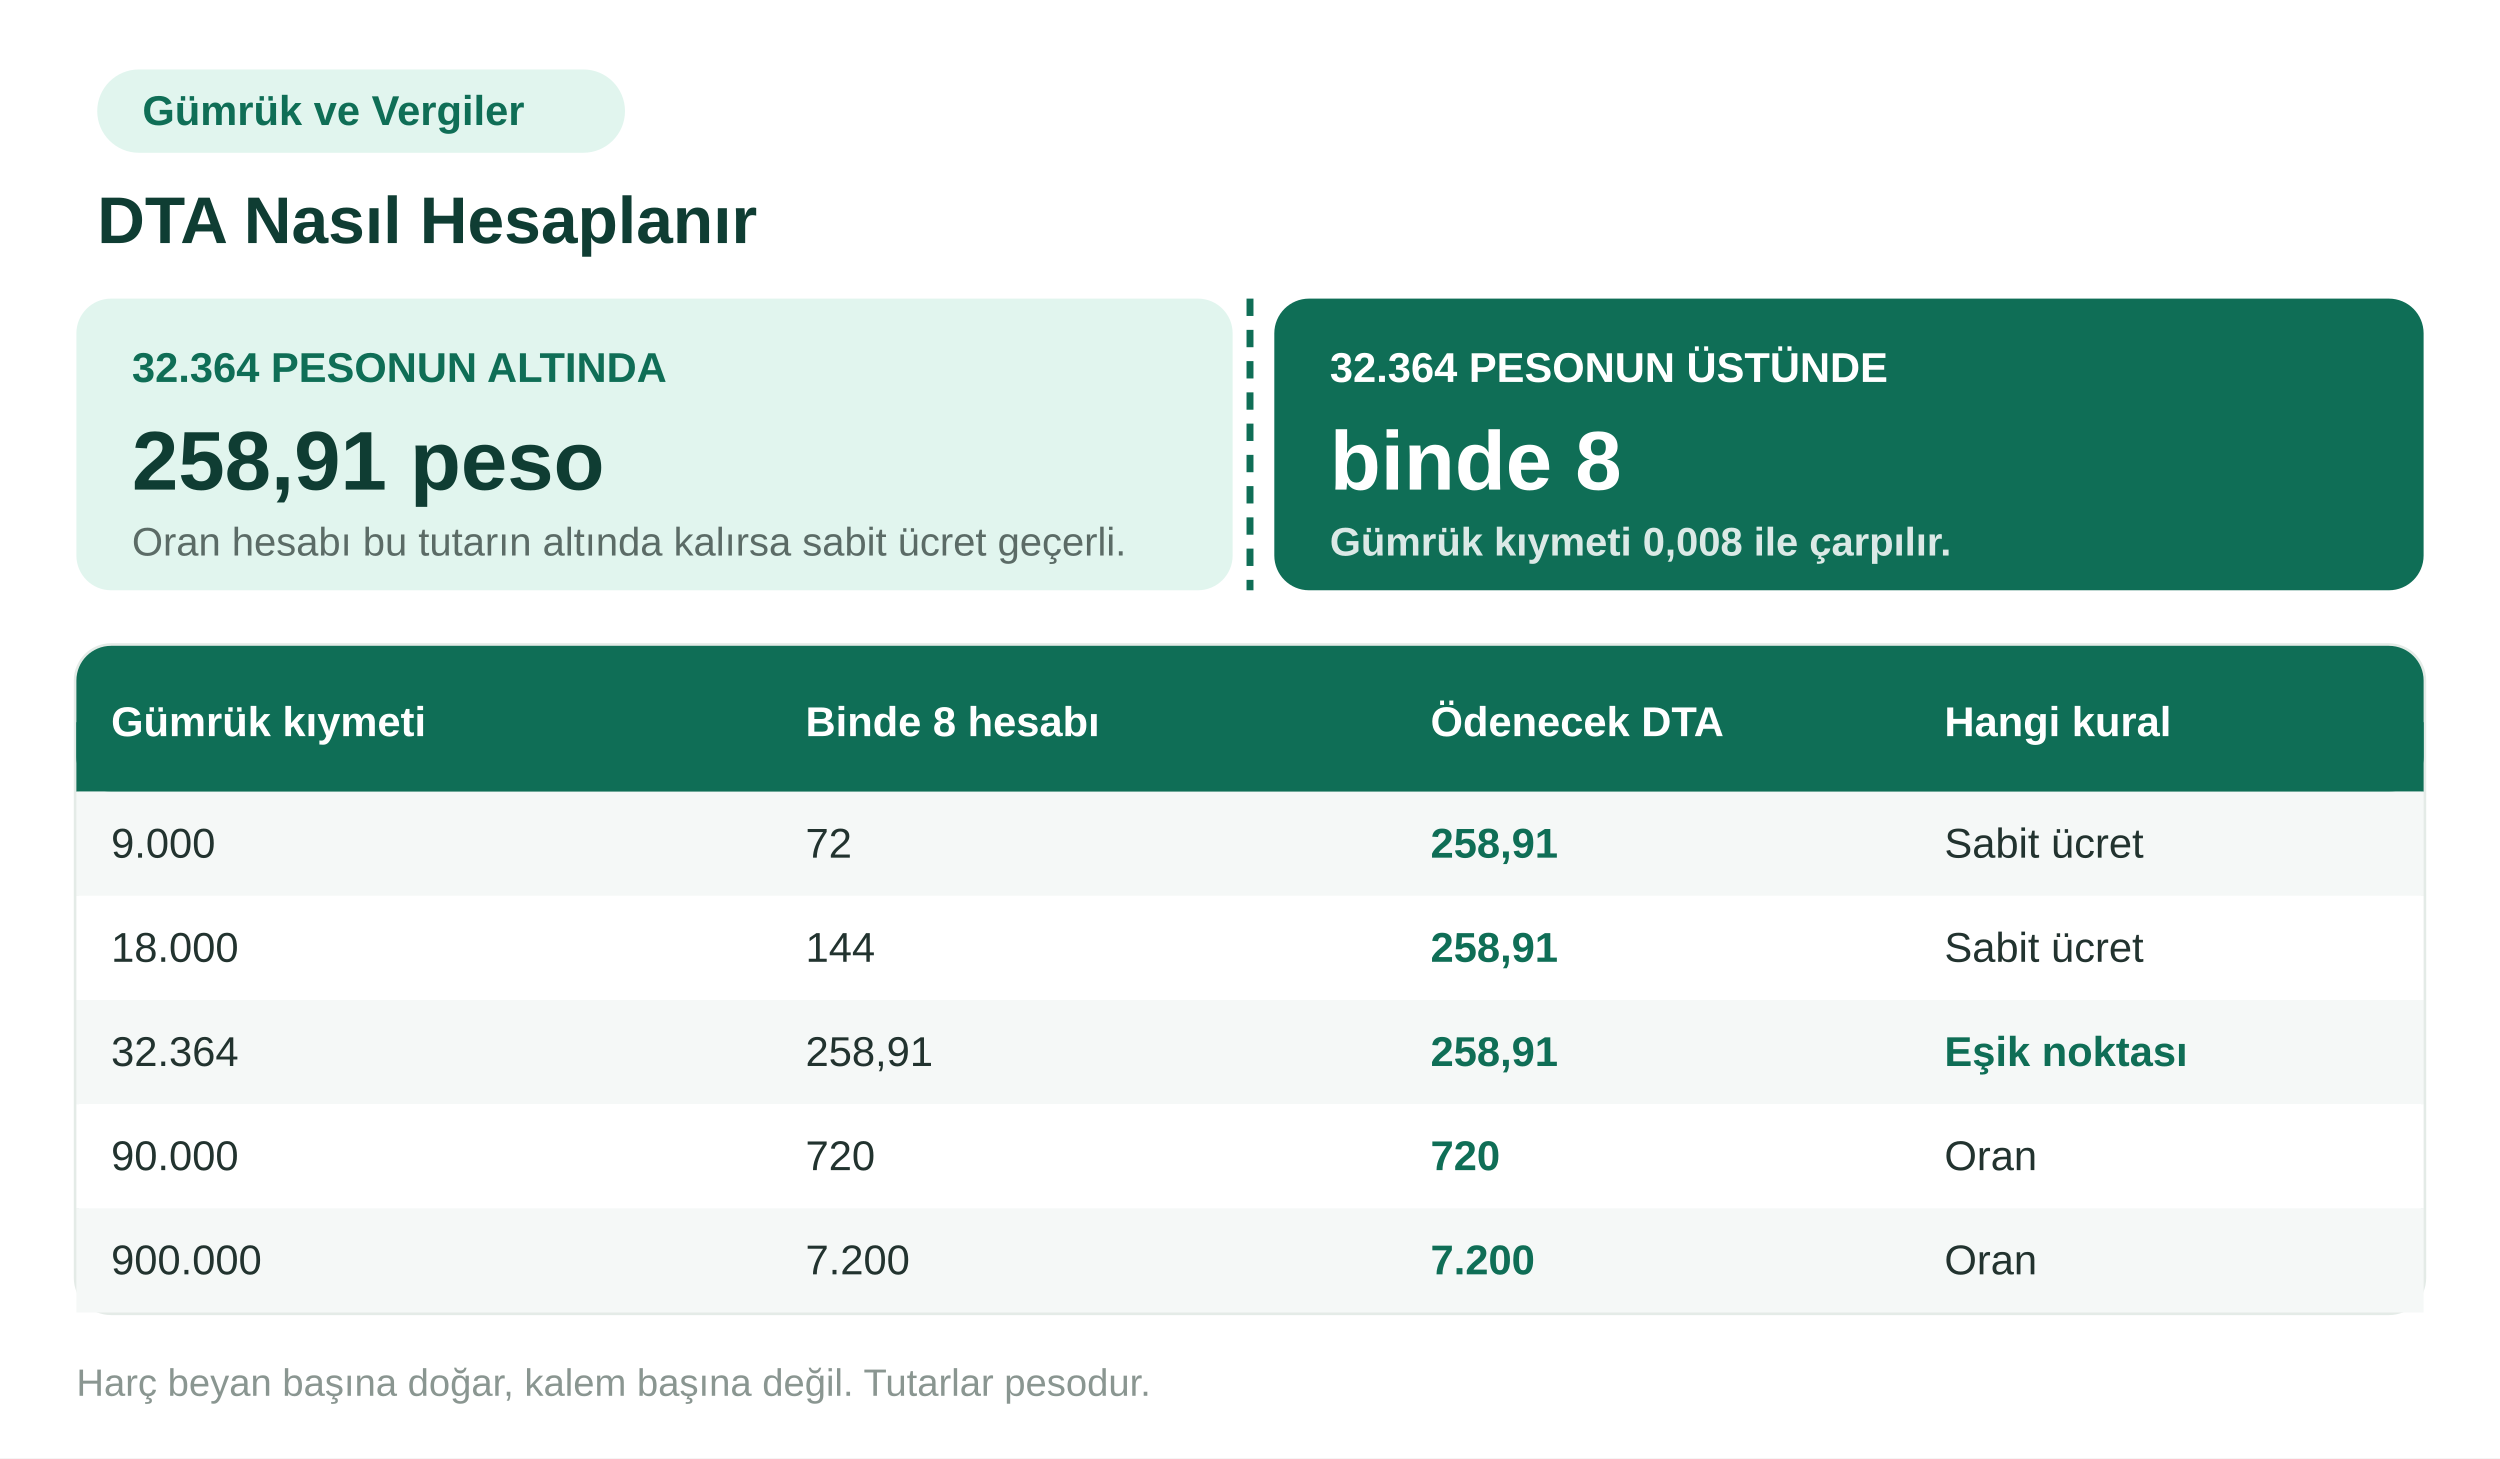
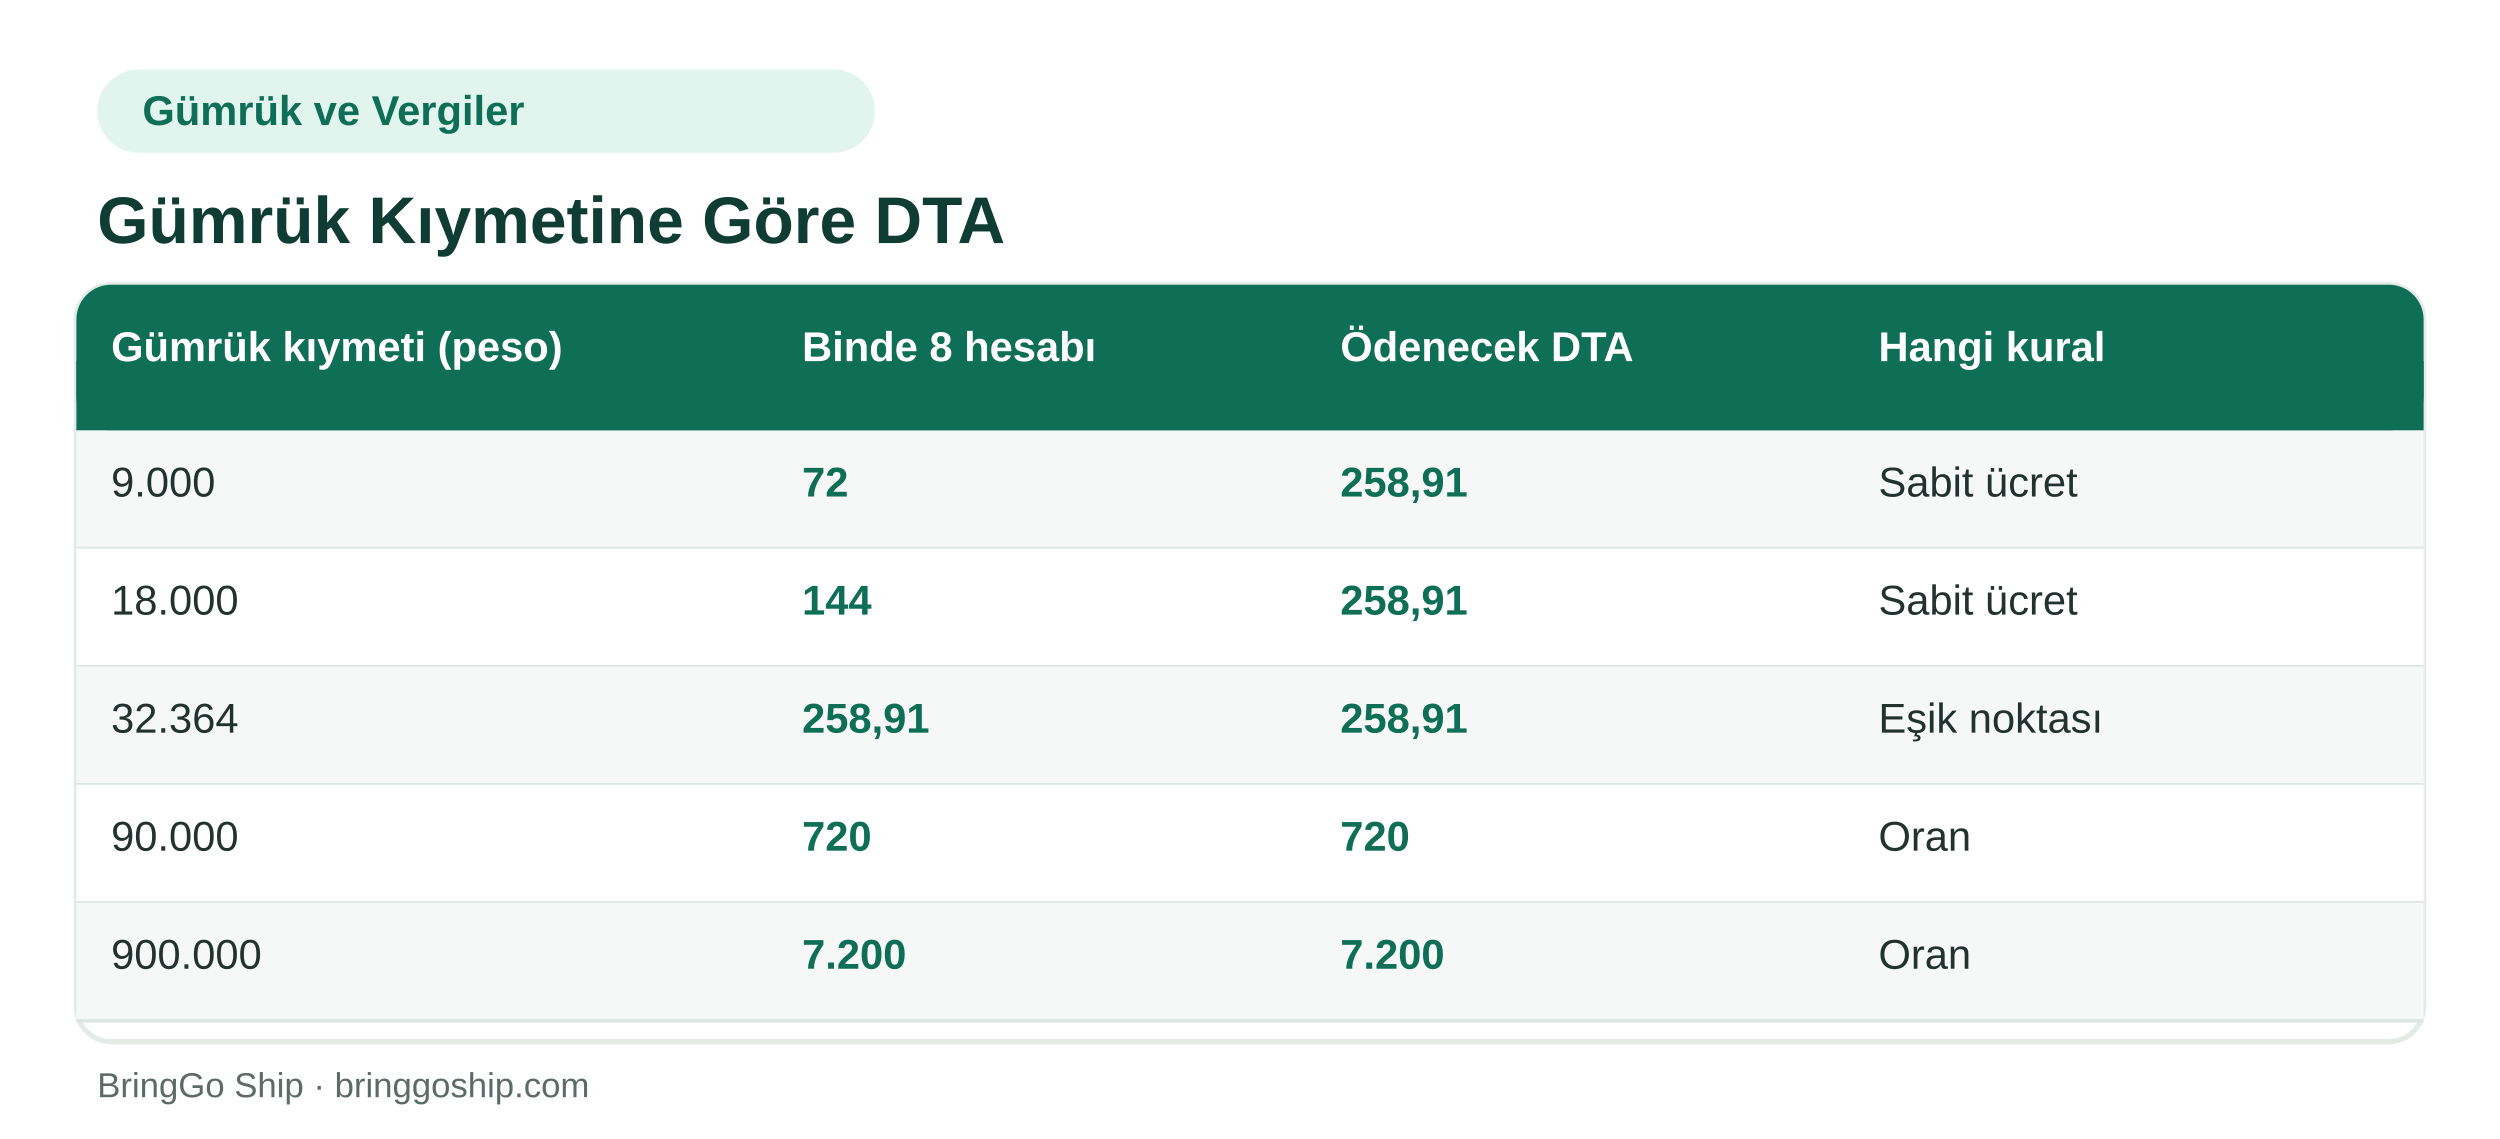
- <svg xmlns="http://www.w3.org/2000/svg" width="720" height="420" viewBox="0 0 720 420" role="img">
+ <svg xmlns="http://www.w3.org/2000/svg" width="720" height="328" viewBox="0 0 720 328" role="img">
  <style>
text{font-family:Arial,Helvetica,sans-serif}
.bg{fill:#ffffff}.card{fill:#ffffff;stroke:#e4ebe7;stroke-width:1.5}
.hdr{fill:#0F6E56}.row{fill:#f5f8f7}.row2{fill:#ffffff}.ln{stroke:#dbe6e1;stroke-width:1}
.tt{fill:#0F3D33;font-weight:bold}.ts{fill:#5b6b66}
.th{fill:#ffffff;font-weight:bold}.td{fill:#22332f}.tdb{fill:#0F6E56;font-weight:bold}
.pill{fill:#E1F5EE}.tp{fill:#0F6E56;font-weight:bold}
- .zone{fill:#E1F5EE}.zone2{fill:#0F6E56}.tz{fill:#0F6E56;font-weight:bold}
- .tzw{fill:#ffffff;font-weight:bold}.big{fill:#0F3D33;font-weight:bold}
- .dash{stroke:#0F6E56;stroke-dasharray:5 4;stroke-width:2}
- .tf{fill:#8a9691}
@media (prefers-color-scheme:dark){
.bg{fill:#0d1614}.card{fill:#16211e;stroke:#2c3a35}
.hdr{fill:#12876A}.row{fill:#1d2b27}.row2{fill:#16211e}.ln{stroke:#2c3a35}
.tt{fill:#d7f2e6}.ts{fill:#8fa79d}
.th{fill:#ffffff}.td{fill:#cfe0d9}.tdb{fill:#6fe0b0}
- .pill{fill:#123a2e}.tp{fill:#6fe0b0}
- .zone{fill:#123a2e}.zone2{fill:#12876A}.tz{fill:#6fe0b0}
- .tzw{fill:#ffffff}.big{fill:#d7f2e6}
- .dash{stroke:#2fae7e}.tf{fill:#6d8279}}
+ .pill{fill:#123a2e}.tp{fill:#6fe0b0}}
</style>
-   <rect class="bg" width="720" height="420" />
-   <rect class="pill" x="28" y="20" width="152" height="24" rx="12" />
+   <rect class="bg" width="720" height="328" />
+   <rect class="pill" x="28" y="20" width="224" height="24" rx="12" />
  <text class="tp" x="41" y="36" font-size="12">Gümrük ve Vergiler</text>
-   <text class="tt" x="28" y="70" font-size="19">DTA Nasıl Hesaplanır</text>
-   <rect class="zone" x="22" y="86" width="333" height="84" rx="10" />
-   <text class="tz" x="38" y="110" font-size="12">32.364 PESONUN ALTINDA</text>
-   <text class="big" x="38" y="141" font-size="24">258,91 peso</text>
-   <text class="ts" x="38" y="160" font-size="11.5">Oran hesabı bu tutarın altında kalırsa sabit ücret geçerli.</text>
-   <line class="dash" x1="360" y1="86" x2="360" y2="170" />
-   <rect class="zone2" x="367" y="86" width="331" height="84" rx="10" />
-   <text class="tzw" x="383" y="110" font-size="12">32.364 PESONUN ÜSTÜNDE</text>
-   <text class="tzw" x="383" y="141" font-size="24">binde 8</text>
-   <text class="tzw" x="383" y="160" font-size="11.5" opacity="0.85">Gümrük kıymeti 0,008 ile çarpılır.</text>
-   <rect class="card" x="22" y="186" width="676" height="192" rx="10" />
-   <rect class="hdr" x="22" y="186" width="676" height="42" rx="10" />
-   <rect class="hdr" x="22" y="208" width="676" height="20" />
-   <text class="th" x="32" y="212" font-size="12">Gümrük kıymeti</text>
-   <text class="th" x="232" y="212" font-size="12">Binde 8 hesabı</text>
-   <text class="th" x="412" y="212" font-size="12">Ödenecek DTA</text>
-   <text class="th" x="560" y="212" font-size="12">Hangi kural</text>
-   <rect class="row" x="22" y="228" width="676" height="30" />
-   <text class="td" x="32" y="247" font-size="12">9.000</text>
-   <text class="td" x="232" y="247" font-size="12">72</text>
-   <text class="tdb" x="412" y="247" font-size="12">258,91</text>
-   <text class="td" x="560" y="247" font-size="12">Sabit ücret</text>
-   <rect class="row2" x="22" y="258" width="676" height="30" />
-   <text class="td" x="32" y="277" font-size="12">18.000</text>
-   <text class="td" x="232" y="277" font-size="12">144</text>
-   <text class="tdb" x="412" y="277" font-size="12">258,91</text>
-   <text class="td" x="560" y="277" font-size="12">Sabit ücret</text>
-   <rect class="row" x="22" y="288" width="676" height="30" />
-   <text class="td" x="32" y="307" font-size="12">32.364</text>
-   <text class="td" x="232" y="307" font-size="12">258,91</text>
-   <text class="tdb" x="412" y="307" font-size="12">258,91</text>
-   <text class="tdb" x="560" y="307" font-size="12">Eşik noktası</text>
-   <rect class="row2" x="22" y="318" width="676" height="30" />
-   <text class="td" x="32" y="337" font-size="12">90.000</text>
-   <text class="td" x="232" y="337" font-size="12">720</text>
-   <text class="tdb" x="412" y="337" font-size="12">720</text>
-   <text class="td" x="560" y="337" font-size="12">Oran</text>
-   <rect class="row" x="22" y="348" width="676" height="30" />
-   <text class="td" x="32" y="367" font-size="12">900.000</text>
-   <text class="td" x="232" y="367" font-size="12">7.200</text>
-   <text class="tdb" x="412" y="367" font-size="12">7.200</text>
-   <text class="td" x="560" y="367" font-size="12">Oran</text>
-   <text class="tf" x="22" y="402" font-size="11">Harç beyan başına doğar, kalem başına değil. Tutarlar pesodur.</text>
+   <text class="tt" x="28" y="70" font-size="19">Gümrük Kıymetine Göre DTA</text>
+   <rect class="card" x="22" y="82" width="676" height="218" rx="10" />
+   <rect class="hdr" x="22" y="82" width="676" height="42" rx="10" />
+   <rect class="hdr" x="22" y="104" width="676" height="20" />
+   <text class="th" x="32" y="104" font-size="12">Gümrük kıymeti (peso)</text>
+   <text class="th" x="231" y="104" font-size="12">Binde 8 hesabı</text>
+   <text class="th" x="386" y="104" font-size="12">Ödenecek DTA</text>
+   <text class="th" x="541" y="104" font-size="12">Hangi kural</text>
+   <rect class="row" x="22" y="124" width="676" height="34" />
+   <text class="td" x="32" y="143" font-size="12">9.000</text>
+   <text class="tdb" x="231" y="143" font-size="12">72</text>
+   <text class="tdb" x="386" y="143" font-size="12">258,91</text>
+   <text class="td" x="541" y="143" font-size="12">Sabit ücret</text>
+   <line class="ln" x1="22" y1="158" x2="698" y2="158" />
+   <rect class="row2" x="22" y="158" width="676" height="34" />
+   <text class="td" x="32" y="177" font-size="12">18.000</text>
+   <text class="tdb" x="231" y="177" font-size="12">144</text>
+   <text class="tdb" x="386" y="177" font-size="12">258,91</text>
+   <text class="td" x="541" y="177" font-size="12">Sabit ücret</text>
+   <line class="ln" x1="22" y1="192" x2="698" y2="192" />
+   <rect class="row" x="22" y="192" width="676" height="34" />
+   <text class="td" x="32" y="211" font-size="12">32.364</text>
+   <text class="tdb" x="231" y="211" font-size="12">258,91</text>
+   <text class="tdb" x="386" y="211" font-size="12">258,91</text>
+   <text class="td" x="541" y="211" font-size="12">Eşik noktası</text>
+   <line class="ln" x1="22" y1="226" x2="698" y2="226" />
+   <rect class="row2" x="22" y="226" width="676" height="34" />
+   <text class="td" x="32" y="245" font-size="12">90.000</text>
+   <text class="tdb" x="231" y="245" font-size="12">720</text>
+   <text class="tdb" x="386" y="245" font-size="12">720</text>
+   <text class="td" x="541" y="245" font-size="12">Oran</text>
+   <line class="ln" x1="22" y1="260" x2="698" y2="260" />
+   <rect class="row" x="22" y="260" width="676" height="34" />
+   <text class="td" x="32" y="279" font-size="12">900.000</text>
+   <text class="tdb" x="231" y="279" font-size="12">7.200</text>
+   <text class="tdb" x="386" y="279" font-size="12">7.200</text>
+   <text class="td" x="541" y="279" font-size="12">Oran</text>
+   <line class="ln" x1="22" y1="294" x2="698" y2="294" />
+   <text class="ts" x="28" y="316" font-size="10">BringGo Ship · bringgoship.com</text>
</svg>
